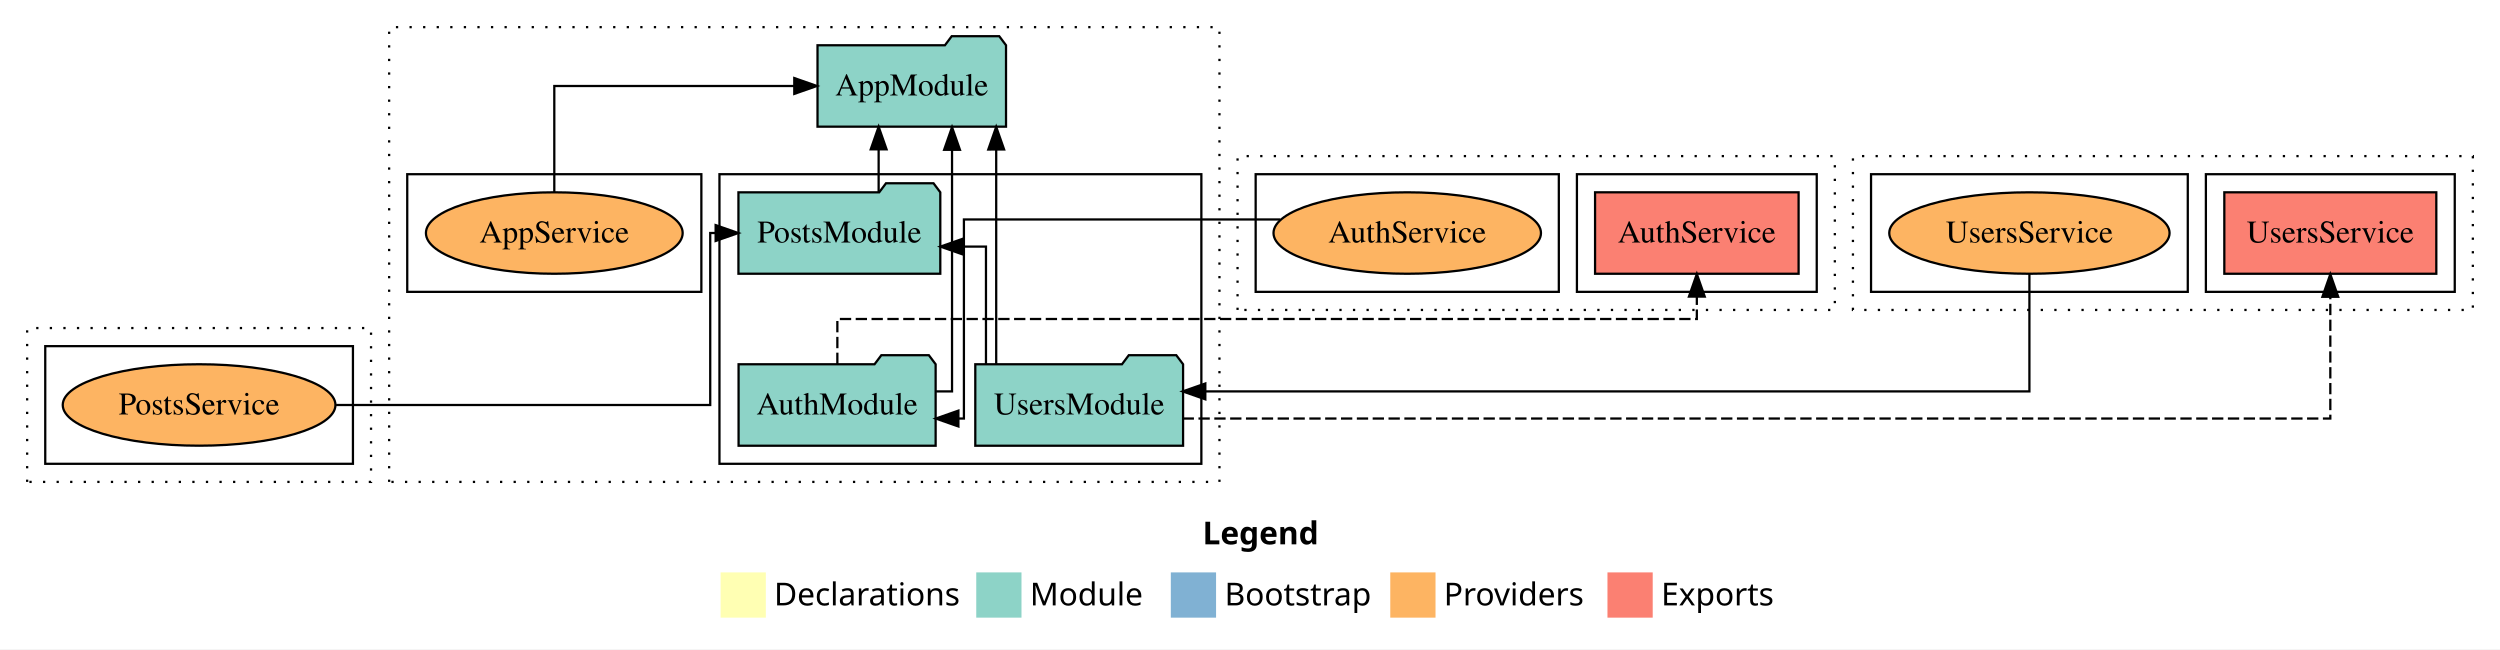
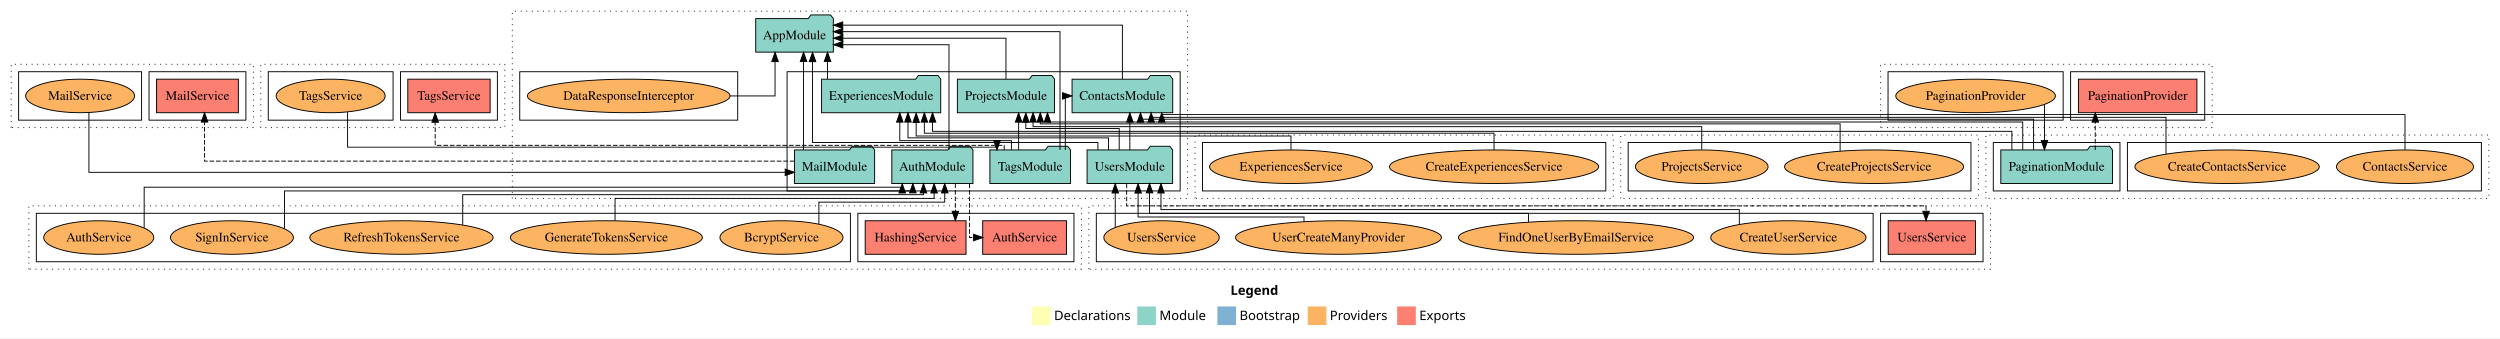
- <svg xmlns="http://www.w3.org/2000/svg" width="1105pt" height="287pt" viewBox="0.00 0.00 1105.00 287.00">
-   <g id="graph0" class="graph" transform="scale(1 1) rotate(0) translate(4 283)">
-     <polygon fill="white" stroke="transparent" points="-4,4 -4,-283 1101,-283 1101,4 -4,4" />
-     <text text-anchor="start" x="527.51" y="-42.4" font-family="Times-12" font-weight="bold" font-size="14.00">Legend</text>
-     <polygon fill="#ffffb3" stroke="transparent" points="314.5,-10 314.5,-30 334.5,-30 334.5,-10 314.5,-10" />
-     <text text-anchor="start" x="338.13" y="-15.4" font-family="Times-12" font-size="14.00">  Declarations</text>
-     <polygon fill="#8dd3c7" stroke="transparent" points="427.5,-10 427.5,-30 447.5,-30 447.5,-10 427.5,-10" />
-     <text text-anchor="start" x="451.23" y="-15.4" font-family="Times-12" font-size="14.00">  Module</text>
-     <polygon fill="#80b1d3" stroke="transparent" points="513.5,-10 513.5,-30 533.5,-30 533.5,-10 513.5,-10" />
-     <text text-anchor="start" x="537.28" y="-15.4" font-family="Times-12" font-size="14.00">  Bootstrap</text>
-     <polygon fill="#fdb462" stroke="transparent" points="610.5,-10 610.5,-30 630.5,-30 630.5,-10 610.5,-10" />
-     <text text-anchor="start" x="634.17" y="-15.4" font-family="Times-12" font-size="14.00">  Providers</text>
-     <polygon fill="#fb8072" stroke="transparent" points="706.5,-10 706.5,-30 726.5,-30 726.5,-10 706.5,-10" />
-     <text text-anchor="start" x="730.23" y="-15.4" font-family="Times-12" font-size="14.00">  Exports</text>
+ <svg xmlns="http://www.w3.org/2000/svg" width="2684pt" height="363pt" viewBox="0.00 0.00 2684.00 363.00">
+   <g id="graph0" class="graph" transform="scale(1 1) rotate(0) translate(4 359)">
+     <polygon fill="white" stroke="transparent" points="-4,4 -4,-359 2680,-359 2680,4 -4,4" />
+     <text text-anchor="start" x="1317.01" y="-42.4" font-family="Times-12" font-weight="bold" font-size="14.00">Legend</text>
+     <polygon fill="#ffffb3" stroke="transparent" points="1104,-10 1104,-30 1124,-30 1124,-10 1104,-10" />
+     <text text-anchor="start" x="1127.63" y="-15.4" font-family="Times-12" font-size="14.00">  Declarations</text>
+     <polygon fill="#8dd3c7" stroke="transparent" points="1217,-10 1217,-30 1237,-30 1237,-10 1217,-10" />
+     <text text-anchor="start" x="1240.73" y="-15.4" font-family="Times-12" font-size="14.00">  Module</text>
+     <polygon fill="#80b1d3" stroke="transparent" points="1303,-10 1303,-30 1323,-30 1323,-10 1303,-10" />
+     <text text-anchor="start" x="1326.78" y="-15.4" font-family="Times-12" font-size="14.00">  Bootstrap</text>
+     <polygon fill="#fdb462" stroke="transparent" points="1400,-10 1400,-30 1420,-30 1420,-10 1400,-10" />
+     <text text-anchor="start" x="1423.67" y="-15.4" font-family="Times-12" font-size="14.00">  Providers</text>
+     <polygon fill="#fb8072" stroke="transparent" points="1496,-10 1496,-30 1516,-30 1516,-10 1496,-10" />
+     <text text-anchor="start" x="1519.73" y="-15.4" font-family="Times-12" font-size="14.00">  Exports</text>
    <g id="clust1" class="cluster">
-       <polygon fill="none" stroke="black" stroke-dasharray="1,5" points="168,-70 168,-271 535,-271 535,-70 168,-70" />
+       <polygon fill="none" stroke="black" stroke-dasharray="1,5" points="546,-146 546,-347 1271,-347 1271,-146 546,-146" />
    </g>
    <g id="clust3" class="cluster">
-       <polygon fill="none" stroke="black" points="314,-78 314,-206 527,-206 527,-78 314,-78" />
+       <polygon fill="none" stroke="black" points="841,-154 841,-282 1263,-282 1263,-154 841,-154" />
    </g>
    <g id="clust6" class="cluster">
-       <polygon fill="none" stroke="black" points="176,-154 176,-206 306,-206 306,-154 176,-154" />
+       <polygon fill="none" stroke="black" points="554,-230 554,-282 788,-282 788,-230 554,-230" />
    </g>
    <g id="clust7" class="cluster">
-       <polygon fill="none" stroke="black" stroke-dasharray="1,5" points="543,-146 543,-214 807,-214 807,-146 543,-146" />
+       <polygon fill="none" stroke="black" stroke-dasharray="1,5" points="27,-70 27,-138 1157,-138 1157,-70 27,-70" />
    </g>
    <g id="clust10" class="cluster">
-       <polygon fill="none" stroke="black" points="693,-154 693,-206 799,-206 799,-154 693,-154" />
+       <polygon fill="none" stroke="black" points="917,-78 917,-130 1149,-130 1149,-78 917,-78" />
    </g>
    <g id="clust12" class="cluster">
-       <polygon fill="none" stroke="black" points="551,-154 551,-206 685,-206 685,-154 551,-154" />
+       <polygon fill="none" stroke="black" points="35,-78 35,-130 909,-130 909,-78 35,-78" />
    </g>
    <g id="clust13" class="cluster">
-       <polygon fill="none" stroke="black" stroke-dasharray="1,5" points="8,-70 8,-138 160,-138 160,-70 8,-70" />
+       <polygon fill="none" stroke="black" stroke-dasharray="1,5" points="2128,-146 2128,-214 2668,-214 2668,-146 2128,-146" />
+     </g>
+     <g id="clust15" class="cluster">
+       <polygon fill="none" stroke="black" points="2136,-154 2136,-206 2272,-206 2272,-154 2136,-154" />
    </g>
    <g id="clust18" class="cluster">
-       <polygon fill="none" stroke="black" points="16,-78 16,-130 152,-130 152,-78 16,-78" />
+       <polygon fill="none" stroke="black" points="2280,-154 2280,-206 2660,-206 2660,-154 2280,-154" />
    </g>
    <g id="clust19" class="cluster">
-       <polygon fill="none" stroke="black" stroke-dasharray="1,5" points="815,-146 815,-214 1089,-214 1089,-146 815,-146" />
-     </g>
-     <g id="clust22" class="cluster">
-       <polygon fill="none" stroke="black" points="971,-154 971,-206 1081,-206 1081,-154 971,-154" />
+       <polygon fill="none" stroke="black" stroke-dasharray="1,5" points="1279,-146 1279,-214 1728,-214 1728,-146 1279,-146" />
    </g>
    <g id="clust24" class="cluster">
-       <polygon fill="none" stroke="black" points="823,-154 823,-206 963,-206 963,-154 823,-154" />
+       <polygon fill="none" stroke="black" points="1287,-154 1287,-206 1720,-206 1720,-154 1287,-154" />
+     </g>
+     <g id="clust25" class="cluster">
+       <polygon fill="none" stroke="black" stroke-dasharray="1,5" points="8,-222 8,-290 268,-290 268,-222 8,-222" />
+     </g>
+     <g id="clust28" class="cluster">
+       <polygon fill="none" stroke="black" points="156,-230 156,-282 260,-282 260,-230 156,-230" />
+     </g>
+     <g id="clust30" class="cluster">
+       <polygon fill="none" stroke="black" points="16,-230 16,-282 148,-282 148,-230 16,-230" />
+     </g>
+     <g id="clust31" class="cluster">
+       <polygon fill="none" stroke="black" stroke-dasharray="1,5" points="2015,-222 2015,-290 2371,-290 2371,-222 2015,-222" />
+     </g>
+     <g id="clust34" class="cluster">
+       <polygon fill="none" stroke="black" points="2219,-230 2219,-282 2363,-282 2363,-230 2219,-230" />
+     </g>
+     <g id="clust36" class="cluster">
+       <polygon fill="none" stroke="black" points="2023,-230 2023,-282 2211,-282 2211,-230 2023,-230" />
+     </g>
+     <g id="clust37" class="cluster">
+       <polygon fill="none" stroke="black" stroke-dasharray="1,5" points="1736,-146 1736,-214 2120,-214 2120,-146 1736,-146" />
+     </g>
+     <g id="clust42" class="cluster">
+       <polygon fill="none" stroke="black" points="1744,-154 1744,-206 2112,-206 2112,-154 1744,-154" />
+     </g>
+     <g id="clust43" class="cluster">
+       <polygon fill="none" stroke="black" stroke-dasharray="1,5" points="276,-222 276,-290 538,-290 538,-222 276,-222" />
+     </g>
+     <g id="clust46" class="cluster">
+       <polygon fill="none" stroke="black" points="426,-230 426,-282 530,-282 530,-230 426,-230" />
+     </g>
+     <g id="clust48" class="cluster">
+       <polygon fill="none" stroke="black" points="284,-230 284,-282 418,-282 418,-230 284,-230" />
+     </g>
+     <g id="clust49" class="cluster">
+       <polygon fill="none" stroke="black" stroke-dasharray="1,5" points="1165,-70 1165,-138 2133,-138 2133,-70 1165,-70" />
+     </g>
+     <g id="clust52" class="cluster">
+       <polygon fill="none" stroke="black" points="2015,-78 2015,-130 2125,-130 2125,-78 2015,-78" />
+     </g>
+     <g id="clust54" class="cluster">
+       <polygon fill="none" stroke="black" points="1173,-78 1173,-130 2007,-130 2007,-78 1173,-78" />
    </g>
    <g id="node1" class="node">
-       <polygon fill="#8dd3c7" stroke="black" points="409.55,-122 406.55,-126 385.55,-126 382.55,-122 322.45,-122 322.45,-86 409.55,-86 409.55,-122" />
-       <text text-anchor="middle" x="366" y="-99.8" font-family="Times,serif" font-size="14.00">AuthModule</text>
+       <polygon fill="#8dd3c7" stroke="black" points="1040.55,-198 1037.55,-202 1016.55,-202 1013.55,-198 953.45,-198 953.45,-162 1040.55,-162 1040.55,-198" />
+       <text text-anchor="middle" x="997" y="-175.8" font-family="Times,serif" font-size="14.00">AuthModule</text>
+     </g>
+     <g id="node8" class="node">
+       <polygon fill="#8dd3c7" stroke="black" points="890.66,-339 887.66,-343 866.66,-343 863.66,-339 807.34,-339 807.34,-303 890.66,-303 890.66,-339" />
+       <text text-anchor="middle" x="849" y="-316.8" font-family="Times,serif" font-size="14.00">AppModule</text>
+     </g>
+     <g id="edge1" class="edge">
+       <path fill="none" stroke="black" d="M1014.83,-198.21C1014.83,-234.21 1014.83,-311 1014.83,-311 1014.83,-311 900.85,-311 900.85,-311" />
+       <polygon fill="black" stroke="black" points="900.85,-307.5 890.85,-311 900.85,-314.5 900.85,-307.5" />
+     </g>
+     <g id="node10" class="node">
+       <polygon fill="#fb8072" stroke="black" points="1140.98,-122 1051.02,-122 1051.02,-86 1140.98,-86 1140.98,-122" />
+       <text text-anchor="middle" x="1096" y="-99.8" font-family="Times,serif" font-size="14.00">AuthService </text>
+     </g>
+     <g id="edge9" class="edge">
+       <path fill="none" stroke="black" stroke-dasharray="5,2" d="M1036.92,-161.99C1036.92,-139.51 1036.92,-104 1036.92,-104 1036.92,-104 1041.22,-104 1041.22,-104" />
+       <polygon fill="black" stroke="black" points="1041.22,-107.5 1051.22,-104 1041.22,-100.5 1041.22,-107.5" />
+     </g>
+     <g id="node11" class="node">
+       <polygon fill="#fb8072" stroke="black" points="1033.13,-122 924.87,-122 924.87,-86 1033.13,-86 1033.13,-122" />
+       <text text-anchor="middle" x="979" y="-99.8" font-family="Times,serif" font-size="14.00">HashingService </text>
+     </g>
+     <g id="edge10" class="edge">
+       <path fill="none" stroke="black" stroke-dasharray="5,2" d="M1021.66,-161.99C1021.66,-161.99 1021.66,-132.15 1021.66,-132.15" />
+       <polygon fill="black" stroke="black" points="1025.16,-132.15 1021.66,-122.15 1018.16,-132.15 1025.16,-132.15" />
+     </g>
+     <g id="node2" class="node">
+       <polygon fill="#8dd3c7" stroke="black" points="1255.04,-274 1252.04,-278 1231.04,-278 1228.04,-274 1146.96,-274 1146.96,-238 1255.04,-238 1255.04,-274" />
+       <text text-anchor="middle" x="1201" y="-251.8" font-family="Times,serif" font-size="14.00">ContactsModule</text>
+     </g>
+     <g id="edge2" class="edge">
+       <path fill="none" stroke="black" d="M1201,-274.01C1201,-296.49 1201,-332 1201,-332 1201,-332 900.76,-332 900.76,-332" />
+       <polygon fill="black" stroke="black" points="900.76,-328.5 890.76,-332 900.76,-335.5 900.76,-328.5" />
+     </g>
+     <g id="node3" class="node">
+       <polygon fill="#8dd3c7" stroke="black" points="1005.96,-274 1002.96,-278 981.96,-278 978.96,-274 878.04,-274 878.04,-238 1005.96,-238 1005.96,-274" />
+       <text text-anchor="middle" x="942" y="-251.8" font-family="Times,serif" font-size="14.00">ExperiencesModule</text>
+     </g>
+     <g id="edge3" class="edge">
+       <path fill="none" stroke="black" d="M884.42,-274.11C884.42,-274.11 884.42,-292.99 884.42,-292.99" />
+       <polygon fill="black" stroke="black" points="880.93,-292.99 884.42,-302.99 887.93,-292.99 880.93,-292.99" />
    </g>
    <g id="node4" class="node">
-       <polygon fill="#8dd3c7" stroke="black" points="440.66,-263 437.66,-267 416.66,-267 413.66,-263 357.34,-263 357.34,-227 440.66,-227 440.66,-263" />
-       <text text-anchor="middle" x="399" y="-240.8" font-family="Times,serif" font-size="14.00">AppModule</text>
-     </g>
-     <g id="edge1" class="edge">
-       <path fill="none" stroke="black" d="M409.74,-110C414.01,-110 416.8,-110 416.8,-110 416.8,-110 416.8,-216.79 416.8,-216.79" />
-       <polygon fill="black" stroke="black" points="413.3,-216.79 416.8,-226.79 420.3,-216.79 413.3,-216.79" />
+       <polygon fill="#8dd3c7" stroke="black" points="934.99,-198 931.99,-202 910.99,-202 907.99,-198 849.01,-198 849.01,-162 934.99,-162 934.99,-198" />
+       <text text-anchor="middle" x="892" y="-175.8" font-family="Times,serif" font-size="14.00">MailModule</text>
+     </g>
+     <g id="edge4" class="edge">
+       <path fill="none" stroke="black" d="M858.68,-198.14C858.68,-198.14 858.68,-292.93 858.68,-292.93" />
+       <polygon fill="black" stroke="black" points="855.18,-292.92 858.68,-302.93 862.18,-292.93 855.18,-292.92" />
+     </g>
+     <g id="node22" class="node">
+       <polygon fill="#fb8072" stroke="black" points="251.92,-274 164.08,-274 164.08,-238 251.92,-238 251.92,-274" />
+       <text text-anchor="middle" x="208" y="-251.8" font-family="Times,serif" font-size="14.00">MailService </text>
+     </g>
+     <g id="edge26" class="edge">
+       <path fill="none" stroke="black" stroke-dasharray="5,2" d="M848.92,-186C699.93,-186 215.61,-186 215.61,-186 215.61,-186 215.61,-227.97 215.61,-227.97" />
+       <polygon fill="black" stroke="black" points="212.11,-227.97 215.61,-237.97 219.11,-227.97 212.11,-227.97" />
+     </g>
+     <g id="node5" class="node">
+       <polygon fill="#8dd3c7" stroke="black" points="1128.15,-274 1125.15,-278 1104.15,-278 1101.15,-274 1023.85,-274 1023.85,-238 1128.15,-238 1128.15,-274" />
+       <text text-anchor="middle" x="1076" y="-251.8" font-family="Times,serif" font-size="14.00">ProjectsModule</text>
+     </g>
+     <g id="edge5" class="edge">
+       <path fill="none" stroke="black" d="M1076,-274.27C1076,-292.56 1076,-318 1076,-318 1076,-318 900.9,-318 900.9,-318" />
+       <polygon fill="black" stroke="black" points="900.9,-314.5 890.9,-318 900.9,-321.5 900.9,-314.5" />
    </g>
    <g id="node6" class="node">
-       <polygon fill="#fb8072" stroke="black" points="790.98,-198 701.02,-198 701.02,-162 790.98,-162 790.98,-198" />
-       <text text-anchor="middle" x="746" y="-175.8" font-family="Times,serif" font-size="14.00">AuthService </text>
-     </g>
-     <g id="edge5" class="edge">
-       <path fill="none" stroke="black" stroke-dasharray="5,2" d="M366.11,-122.11C366.11,-131.9 366.11,-142 366.11,-142 366.11,-142 746,-142 746,-142 746,-142 746,-151.89 746,-151.89" />
-       <polygon fill="black" stroke="black" points="742.5,-151.89 746,-161.89 749.5,-151.89 742.5,-151.89" />
-     </g>
-     <g id="node2" class="node">
-       <polygon fill="#8dd3c7" stroke="black" points="411.61,-198 408.61,-202 387.61,-202 384.61,-198 322.39,-198 322.39,-162 411.61,-162 411.61,-198" />
-       <text text-anchor="middle" x="367" y="-175.8" font-family="Times,serif" font-size="14.00">PostsModule</text>
-     </g>
-     <g id="edge2" class="edge">
-       <path fill="none" stroke="black" d="M384.36,-198.11C384.36,-198.11 384.36,-216.99 384.36,-216.99" />
-       <polygon fill="black" stroke="black" points="380.86,-216.99 384.36,-226.99 387.86,-216.99 380.86,-216.99" />
-     </g>
-     <g id="node3" class="node">
-       <polygon fill="#8dd3c7" stroke="black" points="518.92,-122 515.92,-126 494.92,-126 491.92,-122 427.08,-122 427.08,-86 518.92,-86 518.92,-122" />
-       <text text-anchor="middle" x="473" y="-99.8" font-family="Times,serif" font-size="14.00">UsersModule</text>
+       <polygon fill="#8dd3c7" stroke="black" points="1145.26,-198 1142.26,-202 1121.26,-202 1118.26,-198 1058.74,-198 1058.74,-162 1145.26,-162 1145.26,-198" />
+       <text text-anchor="middle" x="1102" y="-175.8" font-family="Times,serif" font-size="14.00">TagsModule</text>
+     </g>
+     <g id="edge17" class="edge">
+       <path fill="none" stroke="black" d="M1139.7,-198.01C1139.7,-220.49 1139.7,-256 1139.7,-256 1139.7,-256 1140.4,-256 1140.4,-256" />
+       <polygon fill="black" stroke="black" points="1136.73,-259.5 1146.73,-256 1136.73,-252.5 1136.73,-259.5" />
+     </g>
+     <g id="edge22" class="edge">
+       <path fill="none" stroke="black" d="M1081.85,-198.21C1081.85,-203.55 1081.85,-208 1081.85,-208 1081.85,-208 962.02,-208 962.02,-208 962.02,-208 962.02,-227.85 962.02,-227.85" />
+       <polygon fill="black" stroke="black" points="958.52,-227.85 962.02,-237.85 965.52,-227.85 958.52,-227.85" />
+     </g>
+     <g id="edge31" class="edge">
+       <path fill="none" stroke="black" d="M1089.6,-198.01C1089.6,-198.01 1089.6,-227.85 1089.6,-227.85" />
+       <polygon fill="black" stroke="black" points="1086.1,-227.85 1089.6,-237.85 1093.1,-227.85 1086.1,-227.85" />
+     </g>
+     <g id="edge6" class="edge">
+       <path fill="none" stroke="black" d="M1134.01,-198.07C1134.01,-236.94 1134.01,-325 1134.01,-325 1134.01,-325 900.75,-325 900.75,-325" />
+       <polygon fill="black" stroke="black" points="900.75,-321.5 890.75,-325 900.75,-328.5 900.75,-321.5" />
+     </g>
+     <g id="node28" class="node">
+       <polygon fill="#fb8072" stroke="black" points="522.19,-274 433.81,-274 433.81,-238 522.19,-238 522.19,-274" />
+       <text text-anchor="middle" x="478" y="-251.8" font-family="Times,serif" font-size="14.00">TagsService </text>
+     </g>
+     <g id="edge35" class="edge">
+       <path fill="none" stroke="black" stroke-dasharray="5,2" d="M1074.11,-198.12C1074.11,-200.97 1074.11,-203 1074.11,-203 1074.11,-203 463.22,-203 463.22,-203 463.22,-203 463.22,-227.76 463.22,-227.76" />
+       <polygon fill="black" stroke="black" points="459.72,-227.76 463.22,-237.76 466.72,-227.76 459.72,-227.76" />
+     </g>
+     <g id="node7" class="node">
+       <polygon fill="#8dd3c7" stroke="black" points="1254.92,-198 1251.92,-202 1230.92,-202 1227.92,-198 1163.08,-198 1163.08,-162 1254.92,-162 1254.92,-198" />
+       <text text-anchor="middle" x="1209" y="-175.8" font-family="Times,serif" font-size="14.00">UsersModule</text>
+     </g>
+     <g id="edge18" class="edge">
+       <path fill="none" stroke="black" d="M1209,-198.01C1209,-198.01 1209,-227.85 1209,-227.85" />
+       <polygon fill="black" stroke="black" points="1205.5,-227.85 1209,-237.85 1212.5,-227.85 1205.5,-227.85" />
+     </g>
+     <g id="edge23" class="edge">
+       <path fill="none" stroke="black" d="M1186.14,-198.03C1186.14,-204.85 1186.14,-211 1186.14,-211 1186.14,-211 970.81,-211 970.81,-211 970.81,-211 970.81,-227.96 970.81,-227.96" />
+       <polygon fill="black" stroke="black" points="967.31,-227.96 970.81,-237.96 974.31,-227.96 967.31,-227.96" />
+     </g>
+     <g id="edge32" class="edge">
+       <path fill="none" stroke="black" d="M1197.57,-198.1C1197.57,-209.09 1197.57,-221 1197.57,-221 1197.57,-221 1097.34,-221 1097.34,-221 1097.34,-221 1097.34,-227.68 1097.34,-227.68" />
+       <polygon fill="black" stroke="black" points="1093.84,-227.68 1097.34,-237.68 1100.84,-227.68 1093.84,-227.68" />
    </g>
    <g id="edge7" class="edge">
-       <path fill="none" stroke="black" d="M431.8,-122.03C431.8,-142.77 431.8,-174 431.8,-174 431.8,-174 421.65,-174 421.65,-174" />
-       <polygon fill="black" stroke="black" points="421.65,-170.5 411.65,-174 421.65,-177.5 421.65,-170.5" />
-     </g>
-     <g id="edge3" class="edge">
-       <path fill="none" stroke="black" d="M436.32,-122.14C436.32,-122.14 436.32,-216.93 436.32,-216.93" />
-       <polygon fill="black" stroke="black" points="432.82,-216.92 436.32,-226.93 439.82,-216.93 432.82,-216.92" />
+       <path fill="none" stroke="black" d="M1174.72,-198.06C1174.72,-202.49 1174.72,-206 1174.72,-206 1174.72,-206 868.35,-206 868.35,-206 868.35,-206 868.35,-292.78 868.35,-292.78" />
+       <polygon fill="black" stroke="black" points="864.85,-292.78 868.35,-302.78 871.85,-292.78 864.85,-292.78" />
+     </g>
+     <g id="node30" class="node">
+       <polygon fill="#fb8072" stroke="black" points="2116.85,-122 2023.15,-122 2023.15,-86 2116.85,-86 2116.85,-122" />
+       <text text-anchor="middle" x="2070" y="-99.8" font-family="Times,serif" font-size="14.00">UsersService </text>
+     </g>
+     <g id="edge37" class="edge">
+       <path fill="none" stroke="black" stroke-dasharray="5,2" d="M1205.59,-161.94C1205.59,-150.56 1205.59,-138 1205.59,-138 1205.59,-138 2063.81,-138 2063.81,-138 2063.81,-138 2063.81,-132.19 2063.81,-132.19" />
+       <polygon fill="black" stroke="black" points="2067.31,-132.19 2063.81,-122.19 2060.31,-132.19 2067.31,-132.19" />
    </g>
    <g id="node9" class="node">
-       <polygon fill="#fb8072" stroke="black" points="1072.85,-198 979.15,-198 979.15,-162 1072.85,-162 1072.85,-198" />
-       <text text-anchor="middle" x="1026" y="-175.8" font-family="Times,serif" font-size="14.00">UsersService </text>
-     </g>
-     <g id="edge9" class="edge">
-       <path fill="none" stroke="black" stroke-dasharray="5,2" d="M518.72,-98C651.22,-98 1026,-98 1026,-98 1026,-98 1026,-151.8 1026,-151.8" />
-       <polygon fill="black" stroke="black" points="1022.5,-151.8 1026,-161.8 1029.5,-151.8 1022.5,-151.8" />
-     </g>
-     <g id="node5" class="node">
-       <ellipse fill="#fdb462" stroke="black" cx="241" cy="-180" rx="56.74" ry="18" />
-       <text text-anchor="middle" x="241" y="-175.8" font-family="Times,serif" font-size="14.00">AppService</text>
-     </g>
-     <g id="edge4" class="edge">
-       <path fill="none" stroke="black" d="M241,-198.11C241,-217.34 241,-245 241,-245 241,-245 347.07,-245 347.07,-245" />
-       <polygon fill="black" stroke="black" points="347.07,-248.5 357.07,-245 347.07,-241.5 347.07,-248.5" />
-     </g>
-     <g id="node7" class="node">
-       <ellipse fill="#fdb462" stroke="black" cx="618" cy="-180" rx="59.11" ry="18" />
-       <text text-anchor="middle" x="618" y="-175.8" font-family="Times,serif" font-size="14.00">AuthService</text>
-     </g>
-     <g id="edge6" class="edge">
-       <path fill="none" stroke="black" d="M561.85,-186C503.94,-186 422.05,-186 422.05,-186 422.05,-186 422.05,-98 422.05,-98 422.05,-98 419.61,-98 419.61,-98" />
-       <polygon fill="black" stroke="black" points="419.61,-94.5 409.61,-98 419.61,-101.5 419.61,-94.5" />
-     </g>
-     <g id="node8" class="node">
-       <ellipse fill="#fdb462" stroke="black" cx="84" cy="-104" rx="60.27" ry="18" />
-       <text text-anchor="middle" x="84" y="-99.8" font-family="Times,serif" font-size="14.00">PostsService</text>
+       <ellipse fill="#fdb462" stroke="black" cx="671" cy="-256" rx="108.77" ry="18" />
+       <text text-anchor="middle" x="671" y="-251.8" font-family="Times,serif" font-size="14.00">DataResponseInterceptor</text>
    </g>
    <g id="edge8" class="edge">
-       <path fill="none" stroke="black" d="M144.54,-104C211.46,-104 309.92,-104 309.92,-104 309.92,-104 309.92,-180 309.92,-180 309.92,-180 312.31,-180 312.31,-180" />
-       <polygon fill="black" stroke="black" points="312.31,-183.5 322.31,-180 312.31,-176.5 312.31,-183.5" />
-     </g>
-     <g id="node10" class="node">
-       <ellipse fill="#fdb462" stroke="black" cx="893" cy="-180" rx="61.95" ry="18" />
-       <text text-anchor="middle" x="893" y="-175.8" font-family="Times,serif" font-size="14.00">UsersService</text>
-     </g>
-     <g id="edge10" class="edge">
-       <path fill="none" stroke="black" d="M893,-161.97C893,-141.23 893,-110 893,-110 893,-110 528.75,-110 528.75,-110" />
-       <polygon fill="black" stroke="black" points="528.75,-106.5 518.75,-110 528.75,-113.5 528.75,-106.5" />
+       <path fill="none" stroke="black" d="M779.67,-256C806.68,-256 828.09,-256 828.09,-256 828.09,-256 828.09,-292.89 828.09,-292.89" />
+       <polygon fill="black" stroke="black" points="824.59,-292.89 828.09,-302.89 831.59,-292.89 824.59,-292.89" />
+     </g>
+     <g id="node12" class="node">
+       <ellipse fill="#fdb462" stroke="black" cx="102" cy="-104" rx="59.11" ry="18" />
+       <text text-anchor="middle" x="102" y="-99.8" font-family="Times,serif" font-size="14.00">AuthService</text>
+     </g>
+     <g id="edge11" class="edge">
+       <path fill="none" stroke="black" d="M150.77,-114.41C150.77,-130.1 150.77,-158 150.77,-158 150.77,-158 964.63,-158 964.63,-158 964.63,-158 964.63,-158.38 964.63,-158.38" />
+       <polygon fill="black" stroke="black" points="961.13,-151.83 964.63,-161.83 968.13,-151.83 961.13,-151.83" />
+     </g>
+     <g id="node13" class="node">
+       <ellipse fill="#fdb462" stroke="black" cx="835" cy="-104" rx="66.05" ry="18" />
+       <text text-anchor="middle" x="835" y="-99.8" font-family="Times,serif" font-size="14.00">BcryptService</text>
+     </g>
+     <g id="edge12" class="edge">
+       <path fill="none" stroke="black" d="M875.14,-118.58C875.14,-129.3 875.14,-142 875.14,-142 875.14,-142 1010.26,-142 1010.26,-142 1010.26,-142 1010.26,-151.89 1010.26,-151.89" />
+       <polygon fill="black" stroke="black" points="1006.76,-151.89 1010.26,-161.89 1013.76,-151.89 1006.76,-151.89" />
+     </g>
+     <g id="node14" class="node">
+       <ellipse fill="#fdb462" stroke="black" cx="647" cy="-104" rx="103.03" ry="18" />
+       <text text-anchor="middle" x="647" y="-99.8" font-family="Times,serif" font-size="14.00">GenerateTokensService</text>
+     </g>
+     <g id="edge13" class="edge">
+       <path fill="none" stroke="black" d="M656.32,-122.06C656.32,-133.44 656.32,-146 656.32,-146 656.32,-146 998.85,-146 998.85,-146 998.85,-146 998.85,-151.81 998.85,-151.81" />
+       <polygon fill="black" stroke="black" points="995.35,-151.81 998.85,-161.81 1002.35,-151.81 995.35,-151.81" />
+     </g>
+     <g id="node15" class="node">
+       <ellipse fill="#fdb462" stroke="black" cx="427" cy="-104" rx="98.39" ry="18" />
+       <text text-anchor="middle" x="427" y="-99.8" font-family="Times,serif" font-size="14.00">RefreshTokensService</text>
+     </g>
+     <g id="edge14" class="edge">
+       <path fill="none" stroke="black" d="M492.78,-117.55C492.78,-131.12 492.78,-150 492.78,-150 492.78,-150 987.44,-150 987.44,-150 987.44,-150 987.44,-151.86 987.44,-151.86" />
+       <polygon fill="black" stroke="black" points="983.94,-151.86 987.44,-161.86 990.94,-151.86 983.94,-151.86" />
+     </g>
+     <g id="node16" class="node">
+       <ellipse fill="#fdb462" stroke="black" cx="245" cy="-104" rx="65.99" ry="18" />
+       <text text-anchor="middle" x="245" y="-99.8" font-family="Times,serif" font-size="14.00">SignInService</text>
+     </g>
+     <g id="edge15" class="edge">
+       <path fill="none" stroke="black" d="M301.49,-113.64C301.49,-128.17 301.49,-154 301.49,-154 301.49,-154 976.04,-154 976.04,-154 976.04,-154 976.04,-154.79 976.04,-154.79" />
+       <polygon fill="black" stroke="black" points="972.54,-151.94 976.04,-161.94 979.54,-151.94 972.54,-151.94" />
+     </g>
+     <g id="node17" class="node">
+       <polygon fill="#8dd3c7" stroke="black" points="2263.93,-198 2260.93,-202 2239.93,-202 2236.93,-198 2144.07,-198 2144.07,-162 2263.93,-162 2263.93,-198" />
+       <text text-anchor="middle" x="2204" y="-175.8" font-family="Times,serif" font-size="14.00">PaginationModule</text>
+     </g>
+     <g id="edge16" class="edge">
+       <path fill="none" stroke="black" d="M2179.27,-198.12C2179.27,-212.78 2179.27,-231 2179.27,-231 2179.27,-231 1220.43,-231 1220.43,-231 1220.43,-231 1220.43,-231.68 1220.43,-231.68" />
+       <polygon fill="black" stroke="black" points="1216.93,-227.83 1220.43,-237.83 1223.93,-227.83 1216.93,-227.83" />
+     </g>
+     <g id="edge21" class="edge">
+       <path fill="none" stroke="black" d="M2155.95,-198.11C2155.95,-207.9 2155.95,-218 2155.95,-218 2155.95,-218 997.19,-218 997.19,-218 997.19,-218 997.19,-227.89 997.19,-227.89" />
+       <polygon fill="black" stroke="black" points="993.69,-227.89 997.19,-237.89 1000.69,-227.89 993.69,-227.89" />
+     </g>
+     <g id="edge30" class="edge">
+       <path fill="none" stroke="black" d="M2167.61,-198.15C2167.61,-211.74 2167.61,-228 2167.61,-228 2167.61,-228 1120.58,-228 1120.58,-228 1120.58,-228 1120.58,-228.98 1120.58,-228.98" />
+       <polygon fill="black" stroke="black" points="1117.08,-227.79 1120.58,-237.79 1124.08,-227.79 1117.08,-227.79" />
+     </g>
+     <g id="node24" class="node">
+       <polygon fill="#fb8072" stroke="black" points="2354.59,-274 2227.41,-274 2227.41,-238 2354.59,-238 2354.59,-274" />
+       <text text-anchor="middle" x="2291" y="-251.8" font-family="Times,serif" font-size="14.00">PaginationProvider </text>
+     </g>
+     <g id="edge28" class="edge">
+       <path fill="none" stroke="black" stroke-dasharray="5,2" d="M2245.46,-198.01C2245.46,-198.01 2245.46,-227.85 2245.46,-227.85" />
+       <polygon fill="black" stroke="black" points="2241.96,-227.85 2245.46,-237.85 2248.96,-227.85 2241.96,-227.85" />
+     </g>
+     <g id="node18" class="node">
+       <ellipse fill="#fdb462" stroke="black" cx="2578" cy="-180" rx="73.57" ry="18" />
+       <text text-anchor="middle" x="2578" y="-175.8" font-family="Times,serif" font-size="14.00">ContactsService</text>
+     </g>
+     <g id="edge19" class="edge">
+       <path fill="none" stroke="black" d="M2578,-198.03C2578,-214.4 2578,-236 2578,-236 2578,-236 1243.28,-236 1243.28,-236 1243.28,-236 1243.28,-236.18 1243.28,-236.18" />
+       <polygon fill="black" stroke="black" points="1239.78,-227.85 1243.28,-237.85 1246.78,-227.85 1239.78,-227.85" />
+     </g>
+     <g id="node19" class="node">
+       <ellipse fill="#fdb462" stroke="black" cx="2387" cy="-180" rx="98.97" ry="18" />
+       <text text-anchor="middle" x="2387" y="-175.8" font-family="Times,serif" font-size="14.00">CreateContactsService</text>
+     </g>
+     <g id="edge20" class="edge">
+       <path fill="none" stroke="black" d="M2321.41,-193.65C2321.41,-209.35 2321.41,-233 2321.41,-233 2321.41,-233 1231.86,-233 1231.86,-233 1231.86,-233 1231.86,-233.49 1231.86,-233.49" />
+       <polygon fill="black" stroke="black" points="1228.36,-227.88 1231.86,-237.88 1235.36,-227.88 1228.36,-227.88" />
+     </g>
+     <g id="node20" class="node">
+       <ellipse fill="#fdb462" stroke="black" cx="1600" cy="-180" rx="112.25" ry="18" />
+       <text text-anchor="middle" x="1600" y="-175.8" font-family="Times,serif" font-size="14.00">CreateExperiencesService</text>
+     </g>
+     <g id="edge24" class="edge">
+       <path fill="none" stroke="black" d="M1600,-198C1600,-207 1600,-216 1600,-216 1600,-216 988.39,-216 988.39,-216 988.39,-216 988.39,-227.87 988.39,-227.87" />
+       <polygon fill="black" stroke="black" points="984.89,-227.87 988.39,-237.87 991.89,-227.87 984.89,-227.87" />
+     </g>
+     <g id="node21" class="node">
+       <ellipse fill="#fdb462" stroke="black" cx="1382" cy="-180" rx="87.36" ry="18" />
+       <text text-anchor="middle" x="1382" y="-175.8" font-family="Times,serif" font-size="14.00">ExperiencesService</text>
+     </g>
+     <g id="edge25" class="edge">
+       <path fill="none" stroke="black" d="M1382,-198.04C1382,-205.75 1382,-213 1382,-213 1382,-213 979.6,-213 979.6,-213 979.6,-213 979.6,-227.51 979.6,-227.51" />
+       <polygon fill="black" stroke="black" points="976.1,-227.51 979.6,-237.51 983.1,-227.51 976.1,-227.51" />
+     </g>
+     <g id="node23" class="node">
+       <ellipse fill="#fdb462" stroke="black" cx="82" cy="-256" rx="58.46" ry="18" />
+       <text text-anchor="middle" x="82" y="-251.8" font-family="Times,serif" font-size="14.00">MailService</text>
+     </g>
+     <g id="edge27" class="edge">
+       <path fill="none" stroke="black" d="M91.46,-238.21C91.46,-214.09 91.46,-174 91.46,-174 91.46,-174 838.96,-174 838.96,-174" />
+       <polygon fill="black" stroke="black" points="838.96,-177.5 848.96,-174 838.96,-170.5 838.96,-177.5" />
+     </g>
+     <g id="node25" class="node">
+       <ellipse fill="#fdb462" stroke="black" cx="2117" cy="-256" rx="85.69" ry="18" />
+       <text text-anchor="middle" x="2117" y="-251.8" font-family="Times,serif" font-size="14.00">PaginationProvider</text>
+     </g>
+     <g id="edge29" class="edge">
+       <path fill="none" stroke="black" d="M2190.93,-246.68C2190.93,-246.68 2190.93,-208.11 2190.93,-208.11" />
+       <polygon fill="black" stroke="black" points="2194.43,-208.11 2190.93,-198.11 2187.43,-208.11 2194.43,-208.11" />
+     </g>
+     <g id="node26" class="node">
+       <ellipse fill="#fdb462" stroke="black" cx="2008" cy="-180" rx="96.1" ry="18" />
+       <text text-anchor="middle" x="2008" y="-175.8" font-family="Times,serif" font-size="14.00">CreateProjectsService</text>
+     </g>
+     <g id="edge33" class="edge">
+       <path fill="none" stroke="black" d="M1971.55,-196.87C1971.55,-210 1971.55,-226 1971.55,-226 1971.55,-226 1112.83,-226 1112.83,-226 1112.83,-226 1112.83,-227.86 1112.83,-227.86" />
+       <polygon fill="black" stroke="black" points="1109.33,-227.86 1112.83,-237.86 1116.33,-227.86 1109.33,-227.86" />
+     </g>
+     <g id="node27" class="node">
+       <ellipse fill="#fdb462" stroke="black" cx="1823" cy="-180" rx="71.2" ry="18" />
+       <text text-anchor="middle" x="1823" y="-175.8" font-family="Times,serif" font-size="14.00">ProjectsService</text>
+     </g>
+     <g id="edge34" class="edge">
+       <path fill="none" stroke="black" d="M1823,-198.49C1823,-210.14 1823,-223 1823,-223 1823,-223 1105.09,-223 1105.09,-223 1105.09,-223 1105.09,-227.96 1105.09,-227.96" />
+       <polygon fill="black" stroke="black" points="1101.59,-227.96 1105.09,-237.96 1108.59,-227.96 1101.59,-227.96" />
+     </g>
+     <g id="node29" class="node">
+       <ellipse fill="#fdb462" stroke="black" cx="351" cy="-256" rx="58.53" ry="18" />
+       <text text-anchor="middle" x="351" y="-251.8" font-family="Times,serif" font-size="14.00">TagsService</text>
+     </g>
+     <g id="edge36" class="edge">
+       <path fill="none" stroke="black" d="M369.16,-238.6C369.16,-222.48 369.16,-201 369.16,-201 369.16,-201 1066.36,-201 1066.36,-201 1066.36,-201 1066.36,-200.71 1066.36,-200.71" />
+       <polygon fill="black" stroke="black" points="1069.86,-208.08 1066.36,-198.08 1062.86,-208.08 1069.86,-208.08" />
+     </g>
+     <g id="node31" class="node">
+       <ellipse fill="#fdb462" stroke="black" cx="1916" cy="-104" rx="83.34" ry="18" />
+       <text text-anchor="middle" x="1916" y="-99.8" font-family="Times,serif" font-size="14.00">CreateUserService</text>
+     </g>
+     <g id="edge38" class="edge">
+       <path fill="none" stroke="black" d="M1863.34,-118.3C1863.34,-126.02 1863.34,-134 1863.34,-134 1863.34,-134 1242.43,-134 1242.43,-134 1242.43,-134 1242.43,-151.82 1242.43,-151.82" />
+       <polygon fill="black" stroke="black" points="1238.93,-151.82 1242.43,-161.82 1245.93,-151.82 1238.93,-151.82" />
+     </g>
+     <g id="node32" class="node">
+       <ellipse fill="#fdb462" stroke="black" cx="1688" cy="-104" rx="126.2" ry="18" />
+       <text text-anchor="middle" x="1688" y="-99.8" font-family="Times,serif" font-size="14.00">FindOneUserByEmailService</text>
+     </g>
+     <g id="edge39" class="edge">
+       <path fill="none" stroke="black" d="M1637.01,-120.61C1637.01,-125.71 1637.01,-130 1637.01,-130 1637.01,-130 1230.15,-130 1230.15,-130 1230.15,-130 1230.15,-151.95 1230.15,-151.95" />
+       <polygon fill="black" stroke="black" points="1226.65,-151.95 1230.15,-161.95 1233.65,-151.95 1226.65,-151.95" />
+     </g>
+     <g id="node33" class="node">
+       <ellipse fill="#fdb462" stroke="black" cx="1433" cy="-104" rx="110.49" ry="18" />
+       <text text-anchor="middle" x="1433" y="-99.8" font-family="Times,serif" font-size="14.00">UserCreateManyProvider</text>
+     </g>
+     <g id="edge40" class="edge">
+       <path fill="none" stroke="black" d="M1395.97,-121.33C1395.97,-124.06 1395.97,-126 1395.97,-126 1395.97,-126 1217.87,-126 1217.87,-126 1217.87,-126 1217.87,-151.72 1217.87,-151.72" />
+       <polygon fill="black" stroke="black" points="1214.37,-151.72 1217.87,-161.72 1221.37,-151.72 1214.37,-151.72" />
+     </g>
+     <g id="node34" class="node">
+       <ellipse fill="#fdb462" stroke="black" cx="1243" cy="-104" rx="61.95" ry="18" />
+       <text text-anchor="middle" x="1243" y="-99.8" font-family="Times,serif" font-size="14.00">UsersService</text>
+     </g>
+     <g id="edge41" class="edge">
+       <path fill="none" stroke="black" d="M1193.31,-114.89C1193.31,-114.89 1193.31,-151.79 1193.31,-151.79" />
+       <polygon fill="black" stroke="black" points="1189.81,-151.79 1193.31,-161.79 1196.81,-151.79 1189.81,-151.79" />
    </g>
  </g>
</svg>
